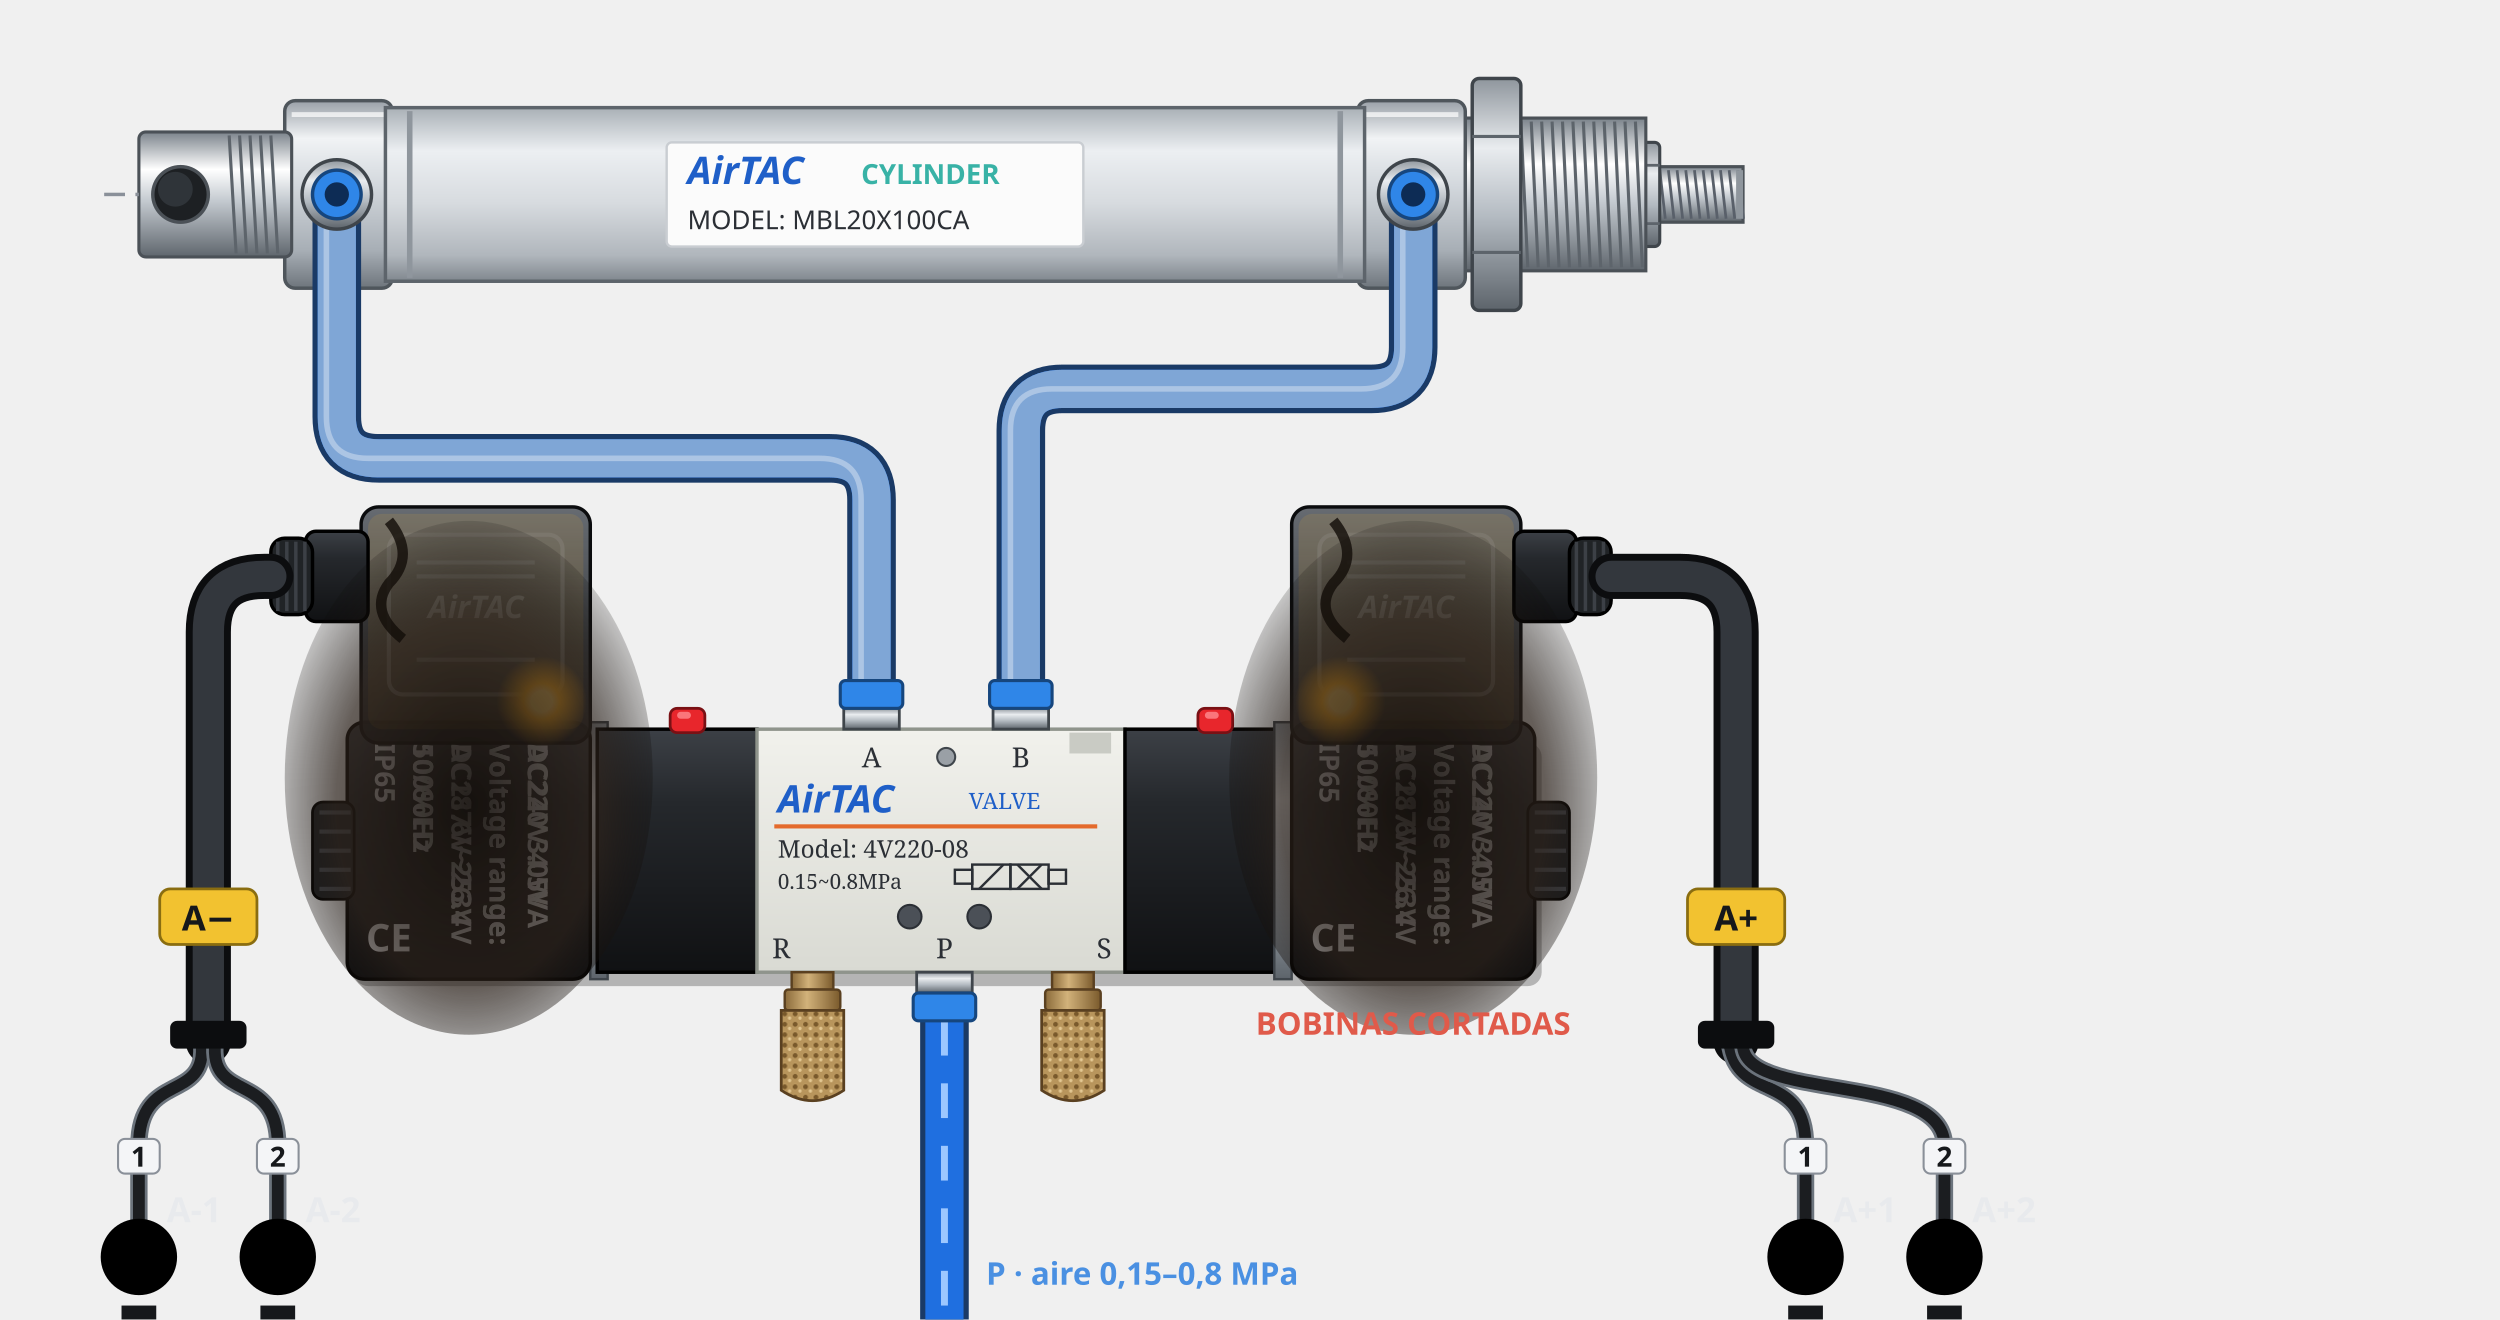
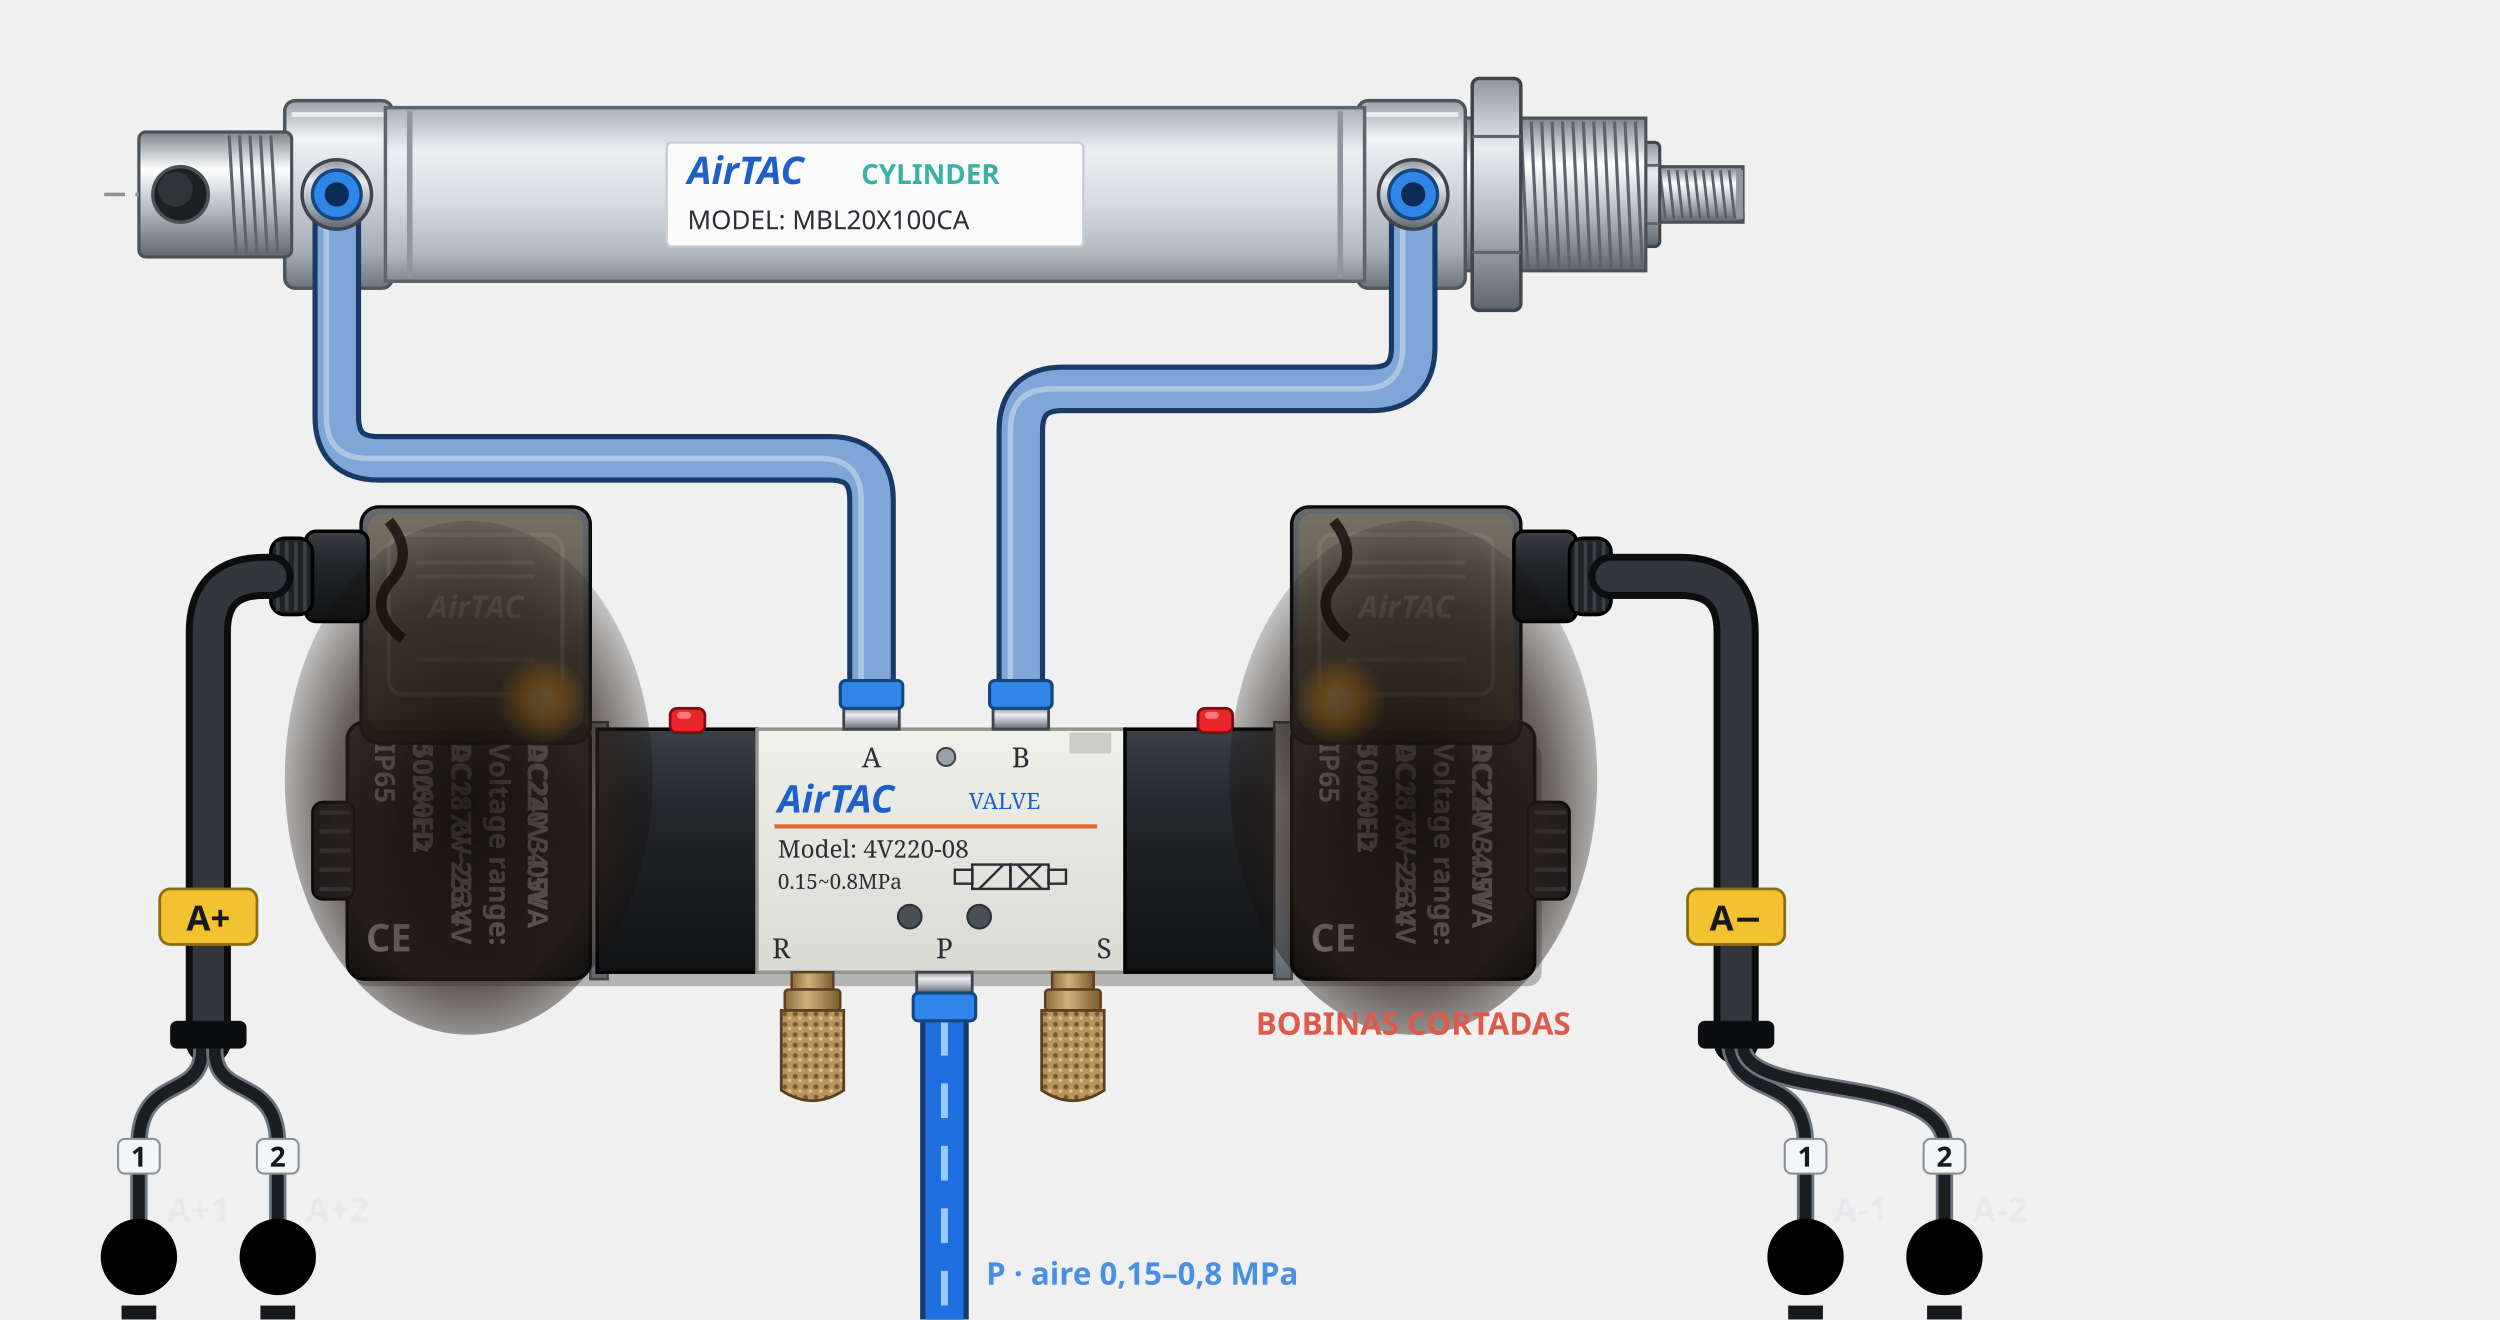
<svg xmlns="http://www.w3.org/2000/svg" viewBox="0 0 720 380">
  <defs>
    <linearGradient id="solenoid-valve-2-zmk" x1="0" y1="0" x2="1" y2="1">
      <stop offset="0" stop-color="#6b6f72" />
      <stop offset=".5" stop-color="#4a4d50" />
      <stop offset="1" stop-color="#36383b" />
    </linearGradient>
    <linearGradient id="solenoid-valve-2-chr" x1="0" y1="0" x2="1" y2="1">
      <stop offset="0" stop-color="#fdfdfd" />
      <stop offset=".3" stop-color="#c9ced3" />
      <stop offset=".55" stop-color="#7f8790" />
      <stop offset=".75" stop-color="#eef0f2" />
      <stop offset="1" stop-color="#8a9199" />
    </linearGradient>
    <linearGradient id="solenoid-valve-2-brs" x1="0" y1="0" x2="1" y2="1">
      <stop offset="0" stop-color="#e9cf95" />
      <stop offset="1" stop-color="#9c7a3c" />
    </linearGradient>
    <linearGradient id="solenoid-valve-2-scr" x1="0" y1="0" x2="1" y2="1">
      <stop offset="0" stop-color="#f4f6f8" />
      <stop offset="1" stop-color="#a5acb4" />
    </linearGradient>
    <linearGradient id="solenoid-valve-2-blk" x1="0" y1="0" x2="1" y2="0">
      <stop offset="0" stop-color="#1c1e21" />
      <stop offset=".35" stop-color="#3a3e44" />
      <stop offset="1" stop-color="#202226" />
    </linearGradient>
    <radialGradient id="solenoid-valve-2-off" cx=".45" cy=".4" r=".65">
      <stop offset="0" stop-color="#000" stop-opacity=".35" />
      <stop offset="1" stop-color="#000" stop-opacity=".62" />
    </radialGradient>
    <radialGradient id="solenoid-valve-2-on" cx=".5" cy=".5" r=".5">
      <stop offset="0" stop-color="#fff" stop-opacity=".95" />
      <stop offset=".35" stop-color="#fff" stop-opacity=".45" />
      <stop offset=".8" stop-color="#fff" stop-opacity="0" />
      <stop offset="1" stop-color="#000" stop-opacity=".15" />
    </radialGradient>
    <radialGradient id="solenoid-valve-2-burn" cx=".55" cy=".5" r=".6">
      <stop offset="0" stop-color="#1a1410" stop-opacity=".9" />
      <stop offset=".6" stop-color="#2b211a" stop-opacity=".75" />
      <stop offset="1" stop-color="#000" stop-opacity=".8" />
    </radialGradient>
    <radialGradient id="solenoid-valve-2-dome" cx=".4" cy=".35" r=".7">
      <stop offset="0" stop-color="#fff" stop-opacity=".25" />
      <stop offset=".6" stop-color="#fff" stop-opacity="0" />
      <stop offset="1" stop-color="#000" stop-opacity=".35" />
    </radialGradient>
    <linearGradient id="solenoid-valve-2-knob" x1="0" y1="0" x2="1" y2="1">
      <stop offset="0" stop-color="#4a4f56" />
      <stop offset=".5" stop-color="#25282c" />
      <stop offset="1" stop-color="#121315" />
    </linearGradient>
    <linearGradient id="solenoid-valve-2-alu" x1="0" y1="0" x2="0" y2="1">
      <stop offset="0" stop-color="#9aa1a8" />
      <stop offset=".2" stop-color="#f1f3f5" />
      <stop offset=".45" stop-color="#d3d8dd" />
      <stop offset=".8" stop-color="#a7aeb5" />
      <stop offset="1" stop-color="#6e757c" />
    </linearGradient>
    <linearGradient id="solenoid-valve-2-bar" x1="0" y1="0" x2="0" y2="1">
      <stop offset="0" stop-color="#a9b0b6" />
      <stop offset=".25" stop-color="#eceff2" />
      <stop offset=".55" stop-color="#d7dbdf" />
      <stop offset=".85" stop-color="#b0b6bc" />
      <stop offset="1" stop-color="#80878e" />
    </linearGradient>
    <linearGradient id="solenoid-valve-2-rod" x1="0" y1="0" x2="0" y2="1">
      <stop offset="0" stop-color="#7b838b" />
      <stop offset=".3" stop-color="#ffffff" />
      <stop offset=".55" stop-color="#c4cad0" />
      <stop offset="1" stop-color="#5f666d" />
    </linearGradient>
    <linearGradient id="solenoid-valve-2-nut" x1="0" y1="0" x2="0" y2="1">
      <stop offset="0" stop-color="#8f969d" />
      <stop offset=".3" stop-color="#e9ecef" />
      <stop offset=".6" stop-color="#b3bac1" />
      <stop offset="1" stop-color="#5d646b" />
    </linearGradient>
    <linearGradient id="solenoid-valve-2-blkv" x1="0" y1="0" x2="0" y2="1">
      <stop offset="0" stop-color="#3c4046" />
      <stop offset=".3" stop-color="#25282c" />
      <stop offset="1" stop-color="#101113" />
    </linearGradient>
    <linearGradient id="solenoid-valve-2-plate" x1="0" y1="0" x2="0" y2="1">
      <stop offset="0" stop-color="#f1f1ec" />
      <stop offset="1" stop-color="#d9dad3" />
    </linearGradient>
    <linearGradient id="solenoid-valve-2-din" x1="0" y1="0" x2="0" y2="1">
      <stop offset="0" stop-color="#5a5f66" stop-opacity=".92" />
      <stop offset=".5" stop-color="#2e3237" stop-opacity=".88" />
      <stop offset="1" stop-color="#1a1c1f" stop-opacity=".95" />
    </linearGradient>
    <linearGradient id="solenoid-valve-2-brz" x1="0" y1="0" x2="1" y2="0">
      <stop offset="0" stop-color="#8a6a3a" />
      <stop offset=".4" stop-color="#d2b27a" />
      <stop offset="1" stop-color="#7a5a2c" />
    </linearGradient>
    <radialGradient id="solenoid-valve-2-led" cx=".5" cy=".5" r=".5">
      <stop offset="0" stop-color="#fff6d8" />
      <stop offset=".4" stop-color="#ffb020" />
      <stop offset="1" stop-color="#ffb020" stop-opacity="0" />
    </radialGradient>
    <radialGradient id="solenoid-valve-2-soot" cx=".5" cy=".55" r=".6">
      <stop offset="0" stop-color="#140f0b" stop-opacity=".92" />
      <stop offset=".6" stop-color="#2a2019" stop-opacity=".7" />
      <stop offset="1" stop-color="#000" stop-opacity="0" />
    </radialGradient>
    <pattern id="solenoid-valve-2-sint" width="3" height="3" patternUnits="userSpaceOnUse">
      <rect width="3" height="3" fill="#b8955c" />
      <circle cx="1" cy="1" r=".7" fill="#7a5a2c" />
      <circle cx="2.4" cy="2.2" r=".5" fill="#e0c48f" />
    </pattern>
  </defs>
  <g data-translate="out.position:0:1:x:200">
    <rect x="222" y="48" width="280" height="16" fill="url(#solenoid-valve-2-rod)" stroke="#4b5157" stroke-width=".9" />
    <line x1="463.0" y1="49" x2="464.6" y2="63" stroke="#59606a" stroke-width=".8" />
    <line x1="465.5" y1="49" x2="467.1" y2="63" stroke="#59606a" stroke-width=".8" />
    <line x1="468.0" y1="49" x2="469.6" y2="63" stroke="#59606a" stroke-width=".8" />
    <line x1="470.5" y1="49" x2="472.1" y2="63" stroke="#59606a" stroke-width=".8" />
    <line x1="473.0" y1="49" x2="474.6" y2="63" stroke="#59606a" stroke-width=".8" />
    <line x1="475.5" y1="49" x2="477.1" y2="63" stroke="#59606a" stroke-width=".8" />
    <line x1="478.0" y1="49" x2="479.6" y2="63" stroke="#59606a" stroke-width=".8" />
    <line x1="480.5" y1="49" x2="482.1" y2="63" stroke="#59606a" stroke-width=".8" />
    <line x1="483.0" y1="49" x2="484.6" y2="63" stroke="#59606a" stroke-width=".8" />
    <line x1="485.5" y1="49" x2="487.1" y2="63" stroke="#59606a" stroke-width=".8" />
    <line x1="488.0" y1="49" x2="489.6" y2="63" stroke="#59606a" stroke-width=".8" />
    <line x1="490.5" y1="49" x2="492.1" y2="63" stroke="#59606a" stroke-width=".8" />
    <line x1="493.0" y1="49" x2="494.6" y2="63" stroke="#59606a" stroke-width=".8" />
    <line x1="495.5" y1="49" x2="497.1" y2="63" stroke="#59606a" stroke-width=".8" />
    <line x1="498.0" y1="49" x2="499.6" y2="63" stroke="#59606a" stroke-width=".8" />
    <line x1="500.5" y1="49" x2="502.1" y2="63" stroke="#59606a" stroke-width=".8" />
    <rect x="500" y="49" width="2" height="14" fill="#8f969d" />
    <rect x="466" y="41.0" width="12" height="30" rx="1.5" fill="url(#solenoid-valve-2-nut)" stroke="#3f454b" stroke-width=".9" />
    <line x1="466" y1="47.6" x2="478" y2="47.6" stroke="#5d646b" stroke-width=".8" />
    <line x1="466" y1="64.4" x2="478" y2="64.4" stroke="#5d646b" stroke-width=".8" />
  </g>
  <rect x="422" y="34" width="52" height="44" fill="url(#solenoid-valve-2-rod)" stroke="#4b5157" stroke-width=".9" />
  <line x1="438.0" y1="35" x2="440.0" y2="77" stroke="#5d646b" stroke-width=".9" />
  <line x1="441.0" y1="35" x2="443.0" y2="77" stroke="#5d646b" stroke-width=".9" />
  <line x1="444.0" y1="35" x2="446.0" y2="77" stroke="#5d646b" stroke-width=".9" />
  <line x1="447.0" y1="35" x2="449.0" y2="77" stroke="#5d646b" stroke-width=".9" />
  <line x1="450.0" y1="35" x2="452.0" y2="77" stroke="#5d646b" stroke-width=".9" />
  <line x1="453.0" y1="35" x2="455.0" y2="77" stroke="#5d646b" stroke-width=".9" />
  <line x1="456.0" y1="35" x2="458.0" y2="77" stroke="#5d646b" stroke-width=".9" />
  <line x1="459.0" y1="35" x2="461.0" y2="77" stroke="#5d646b" stroke-width=".9" />
  <line x1="462.0" y1="35" x2="464.0" y2="77" stroke="#5d646b" stroke-width=".9" />
  <line x1="465.0" y1="35" x2="467.0" y2="77" stroke="#5d646b" stroke-width=".9" />
  <line x1="468.0" y1="35" x2="470.0" y2="77" stroke="#5d646b" stroke-width=".9" />
  <line x1="471.0" y1="35" x2="473.0" y2="77" stroke="#5d646b" stroke-width=".9" />
  <rect x="424" y="22.6" width="14" height="66.8" rx="2" fill="url(#solenoid-valve-2-nut)" stroke="#3f454b" stroke-width="1" />
  <line x1="424" y1="39.3" x2="438" y2="39.3" stroke="#5d646b" stroke-width=".9" />
  <line x1="424" y1="72.7" x2="438" y2="72.7" stroke="#5d646b" stroke-width=".9" />
  <rect x="82" y="29.0" width="31.0" height="54" rx="3" fill="url(#solenoid-valve-2-alu)" stroke="#4f565c" stroke-width="1" />
  <line x1="84" y1="33.0" x2="111.0" y2="33.0" stroke="#fff" stroke-width="1.4" opacity=".7" />
  <rect x="391.0" y="29.0" width="31.0" height="54" rx="3" fill="url(#solenoid-valve-2-alu)" stroke="#4f565c" stroke-width="1" />
  <line x1="393.0" y1="33.0" x2="420.0" y2="33.0" stroke="#fff" stroke-width="1.4" opacity=".7" />
  <rect x="111.0" y="31.0" width="282.0" height="50" fill="url(#solenoid-valve-2-bar)" stroke="#5d646b" stroke-width="1" />
  <line x1="118.0" y1="32.0" x2="118.0" y2="80.0" stroke="#8f969d" stroke-width="1.6" />
  <line x1="386.0" y1="32.0" x2="386.0" y2="80.0" stroke="#8f969d" stroke-width="1.6" />
  <rect x="192.0" y="41" width="120" height="30" rx="1.5" fill="#fbfbfb" stroke="#c9cdd2" stroke-width=".7" />
  <text x="198.0" y="53" font-family="sans-serif" font-size="11" font-weight="900" font-style="italic" fill="#1f5fc8">AirTAC</text>
  <text x="248.0" y="53" font-family="sans-serif" font-size="8" font-weight="700" fill="#38b2a6">CYLINDER</text>
  <text x="198.0" y="66" font-family="sans-serif" font-size="7.5" fill="#2b2f35">MODEL: MBL20X100CA</text>
  <rect x="40" y="38" width="44" height="36" rx="2" fill="url(#solenoid-valve-2-rod)" stroke="#4b5157" stroke-width=".9" />
  <line x1="66.0" y1="39" x2="68.0" y2="73" stroke="#5d646b" stroke-width=".9" />
  <line x1="69.0" y1="39" x2="71.0" y2="73" stroke="#5d646b" stroke-width=".9" />
  <line x1="72.0" y1="39" x2="74.0" y2="73" stroke="#5d646b" stroke-width=".9" />
  <line x1="75.0" y1="39" x2="77.0" y2="73" stroke="#5d646b" stroke-width=".9" />
  <line x1="78.0" y1="39" x2="80.0" y2="73" stroke="#5d646b" stroke-width=".9" />
  <circle cx="52" cy="56" r="8" fill="#1d2023" stroke="#4b5157" stroke-width="1" />
  <circle cx="50.5" cy="54.5" r="5" fill="#2f3439" />
  <line x1="30" y1="56" x2="40" y2="56" stroke="#8a9099" stroke-width="1" stroke-dasharray="6 3 1.5 3" />
  <path d="M251.0 196 L251.0 144.0 Q251.0 132 239.0 132.0 L109.0 132.0 Q97.0 132 97.0 120.0 L97.0 62" fill="none" stroke="#1a3a66" stroke-width="14" stroke-linejoin="round" />
  <g data-show="out.spoolA">
    <path d="M251.0 196 L251.0 144.0 Q251.0 132 239.0 132.0 L109.0 132.0 Q97.0 132 97.0 120.0 L97.0 62" fill="none" stroke="#1f6fe0" stroke-width="11" stroke-linejoin="round" />
    <path d="M251.0 196 L251.0 144.0 Q251.0 132 239.0 132.0 L109.0 132.0 Q97.0 132 97.0 120.0 L97.0 62" fill="none" stroke="#9cc7ff" stroke-width="2" stroke-dasharray="10 8" stroke-linejoin="round" />
  </g>
  <g data-show="!out.spoolA">
    <path d="M251.0 196 L251.0 144.0 Q251.0 132 239.0 132.0 L109.0 132.0 Q97.0 132 97.0 120.0 L97.0 62" fill="none" stroke="#7fa6d6" stroke-width="11" stroke-linejoin="round" />
  </g>
  <path d="M251.0 196 L251.0 144.0 Q251.0 132 239.0 132.0 L109.0 132.0 Q97.0 132 97.0 120.0 L97.0 62" fill="none" stroke="#ffffff" stroke-width="1.6" opacity=".35" transform="translate(-3 0)" stroke-linejoin="round" />
  <path d="M294 196 L294.0 124.0 Q294 112 306.0 112.0 L395.0 112.0 Q407.0 112 407.0 100.0 L407.0 62" fill="none" stroke="#1a3a66" stroke-width="14" stroke-linejoin="round" />
  <g data-show="!out.spoolA">
    <path d="M294 196 L294.0 124.0 Q294 112 306.0 112.0 L395.0 112.0 Q407.0 112 407.0 100.0 L407.0 62" fill="none" stroke="#1f6fe0" stroke-width="11" stroke-linejoin="round" />
    <path d="M294 196 L294.0 124.0 Q294 112 306.0 112.0 L395.0 112.0 Q407.0 112 407.0 100.0 L407.0 62" fill="none" stroke="#9cc7ff" stroke-width="2" stroke-dasharray="10 8" stroke-linejoin="round" />
  </g>
  <g data-show="!!out.spoolA">
    <path d="M294 196 L294.0 124.0 Q294 112 306.0 112.0 L395.0 112.0 Q407.0 112 407.0 100.0 L407.0 62" fill="none" stroke="#7fa6d6" stroke-width="11" stroke-linejoin="round" />
  </g>
  <path d="M294 196 L294.0 124.0 Q294 112 306.0 112.0 L395.0 112.0 Q407.0 112 407.0 100.0 L407.0 62" fill="none" stroke="#ffffff" stroke-width="1.6" opacity=".35" transform="translate(-3 0)" stroke-linejoin="round" />
  <path d="M272 294 V380" fill="none" stroke="#1a3a66" stroke-width="14" stroke-linejoin="round" />
  <path d="M272 294 V380" fill="none" stroke="#1f6fe0" stroke-width="11" />
  <path d="M272 294 V380" fill="none" stroke="#9cc7ff" stroke-width="2" stroke-dasharray="10 8" />
  <circle cx="97.0" cy="56" r="10" fill="url(#solenoid-valve-2-nut)" stroke="#3f454b" stroke-width="1" />
  <circle cx="97.0" cy="56" r="7" fill="#2f86e8" stroke="#16467e" stroke-width="1" />
  <circle cx="97.0" cy="56" r="3.5" fill="#0d2c55" />
  <circle cx="407.0" cy="56" r="10" fill="url(#solenoid-valve-2-nut)" stroke="#3f454b" stroke-width="1" />
  <circle cx="407.0" cy="56" r="7" fill="#2f86e8" stroke="#16467e" stroke-width="1" />
  <circle cx="407.0" cy="56" r="3.5" fill="#0d2c55" />
  <rect x="102" y="214" width="342" height="70" rx="4" fill="#000" opacity=".25" />
  <rect x="170" y="208" width="5" height="74" fill="url(#solenoid-valve-2-nut)" stroke="#3f454b" stroke-width=".7" />
  <rect x="100" y="208" width="70" height="74" rx="5" fill="url(#solenoid-valve-2-blkv)" stroke="#000" stroke-width="1" />
  <rect x="90" y="231.0" width="12" height="28" rx="3" fill="#202326" stroke="#000" stroke-width=".8" />
  <line x1="92" y1="234.0" x2="101" y2="234.0" stroke="#4b5057" stroke-width="1.2" />
  <line x1="92" y1="239.5" x2="101" y2="239.5" stroke="#4b5057" stroke-width="1.2" />
  <line x1="92" y1="245.0" x2="101" y2="245.0" stroke="#4b5057" stroke-width="1.2" />
  <line x1="92" y1="250.5" x2="101" y2="250.5" stroke="#4b5057" stroke-width="1.2" />
  <line x1="92" y1="256.0" x2="101" y2="256.0" stroke="#4b5057" stroke-width="1.2" />
  <g data-show="param.coil=24VDC">
    <text transform="translate(152 214) rotate(90)" font-family="sans-serif" font-size="8" font-weight="700" fill="#e8eaed">DC24V  3.0W</text>
    <text transform="translate(141 214) rotate(90)" font-family="sans-serif" font-size="8" font-weight="700" fill="#e8eaed">Voltage range:</text>
    <text transform="translate(130 214) rotate(90)" font-family="sans-serif" font-size="8" font-weight="700" fill="#e8eaed">DC21.6V~26.4V</text>
    <text transform="translate(119 214) rotate(90)" font-family="sans-serif" font-size="8" font-weight="700" fill="#e8eaed">100%ED</text>
  </g>
  <g data-show="param.coil=230VAC">
    <text transform="translate(152 214) rotate(90)" font-family="sans-serif" font-size="8" font-weight="700" fill="#e8eaed">AC220V  4.5VA</text>
    <text transform="translate(141 214) rotate(90)" font-family="sans-serif" font-size="8" font-weight="700" fill="#e8eaed">Voltage range:</text>
    <text transform="translate(130 214) rotate(90)" font-family="sans-serif" font-size="8" font-weight="700" fill="#e8eaed">AC187V~253V</text>
    <text transform="translate(119 214) rotate(90)" font-family="sans-serif" font-size="8" font-weight="700" fill="#e8eaed">50/60Hz</text>
  </g>
  <text transform="translate(108 214) rotate(90)" font-family="sans-serif" font-size="8" font-weight="700" fill="#e8eaed">IP65</text>
  <text x="112" y="274" text-anchor="middle" font-family="sans-serif" font-size="11" font-weight="700" fill="#e8eaed">CE</text>
  <rect x="104" y="146" width="66" height="68" rx="5" fill="url(#solenoid-valve-2-din)" stroke="#0b0c0e" stroke-width="1" />
  <rect x="112" y="154" width="50" height="46" rx="4" fill="none" stroke="#6b7179" stroke-width="1.2" opacity=".8" />
  <text x="137.0" y="178" text-anchor="middle" font-family="sans-serif" font-size="9" font-weight="900" font-style="italic" fill="#777d85" opacity=".9">AirTAC</text>
  <line x1="120" y1="162" x2="154" y2="162" stroke="#6b7179" stroke-width="1.2" opacity=".7" />
  <line x1="120" y1="166" x2="154" y2="166" stroke="#6b7179" stroke-width="1.2" opacity=".7" />
  <line x1="120" y1="190" x2="154" y2="190" stroke="#6b7179" stroke-width="1.2" opacity=".7" />
-   <g data-show="!out.coilMinus">
+   <g data-show="!out.coilPlus">
    <circle cx="156" cy="202" r="3" fill="#5a3a12" stroke="#000" stroke-width=".5" />
  </g>
-   <g data-show="out.coilMinus">
+   <g data-show="out.coilPlus">
    <circle cx="156" cy="202" r="13" fill="url(#solenoid-valve-2-led)" />
    <circle cx="156" cy="202" r="3.2" fill="#ffd36b" />
    <rect x="106" y="148" width="62" height="62" rx="4" fill="#ffb020" opacity=".12" />
  </g>
  <rect x="88" y="153" width="18" height="26" rx="3" fill="url(#solenoid-valve-2-blkv)" stroke="#000" stroke-width="1" />
  <rect x="78" y="155" width="12" height="22" rx="4" fill="#202326" stroke="#000" stroke-width="1" />
  <line x1="80.0" y1="156" x2="80.0" y2="176" stroke="#3c4046" stroke-width="1" />
  <line x1="82.6" y1="156" x2="82.6" y2="176" stroke="#3c4046" stroke-width="1" />
  <line x1="85.2" y1="156" x2="85.2" y2="176" stroke="#3c4046" stroke-width="1" />
  <line x1="87.8" y1="156" x2="87.8" y2="176" stroke="#3c4046" stroke-width="1" />
  <rect x="172" y="210" width="46" height="70" fill="url(#solenoid-valve-2-blkv)" stroke="#000" stroke-width="1" />
  <rect x="193.0" y="204" width="10" height="7" rx="2" fill="#e8262c" stroke="#7a1014" stroke-width=".8" />
  <rect x="195.0" y="205" width="4" height="2" rx="1" fill="#ff8a8e" opacity=".8" />
  <rect x="218" y="210" width="106" height="70" fill="url(#solenoid-valve-2-plate)" stroke="#8f948c" stroke-width="1" />
  <rect x="308" y="211" width="12" height="6" fill="#c9cbc4" />
  <text x="251.0" y="221" text-anchor="middle" font-family="serif" font-size="8" fill="#2b2f35">A</text>
  <text x="294" y="221" text-anchor="middle" font-family="serif" font-size="8" fill="#2b2f35">B</text>
  <circle cx="272.5" cy="218" r="2.6" fill="#9aa0a6" stroke="#3f454b" stroke-width=".6" />
  <text x="224" y="234" font-family="sans-serif" font-size="11" font-weight="900" font-style="italic" fill="#1f5fc8">AirTAC</text>
  <text x="279" y="233" font-family="serif" font-size="6.5" fill="#1f5fc8">VALVE</text>
  <line x1="223" y1="238" x2="316" y2="238" stroke="#e46a2c" stroke-width="1.2" />
  <text x="224" y="247" font-family="serif" font-size="7" fill="#2b2f35">Model: 4V220-08</text>
  <text x="224" y="256" font-family="serif" font-size="6" fill="#2b2f35">0.15~0.8MPa</text>
  <g stroke="#2b2f35" stroke-width=".7" fill="none">
    <rect x="280" y="249" width="11" height="7" />
    <rect x="291" y="249" width="11" height="7" />
    <rect x="275" y="250.5" width="5" height="4" />
    <rect x="302" y="250.5" width="5" height="4" />
    <path d="M282 256l7 -7M293 249l7 7M293 256l7 -7" />
  </g>
  <text x="225" y="276" text-anchor="middle" font-family="serif" font-size="8" fill="#2b2f35">R</text>
  <text x="272" y="276" text-anchor="middle" font-family="serif" font-size="8" fill="#2b2f35">P</text>
  <text x="318.0" y="276" text-anchor="middle" font-family="serif" font-size="8" fill="#2b2f35">S</text>
  <circle cx="262" cy="264" r="3.4" fill="#4b5057" stroke="#2b2f35" stroke-width=".6" />
  <circle cx="282" cy="264" r="3.4" fill="#4b5057" stroke="#2b2f35" stroke-width=".6" />
  <rect x="324" y="210" width="46" height="70" fill="url(#solenoid-valve-2-blkv)" stroke="#000" stroke-width="1" />
  <rect x="345.0" y="204" width="10" height="7" rx="2" fill="#e8262c" stroke="#7a1014" stroke-width=".8" />
  <rect x="347.0" y="205" width="4" height="2" rx="1" fill="#ff8a8e" opacity=".8" />
  <rect x="367" y="208" width="5" height="74" fill="url(#solenoid-valve-2-nut)" stroke="#3f454b" stroke-width=".7" />
  <rect x="372" y="208" width="70" height="74" rx="5" fill="url(#solenoid-valve-2-blkv)" stroke="#000" stroke-width="1" />
  <rect x="440" y="231.0" width="12" height="28" rx="3" fill="#202326" stroke="#000" stroke-width=".8" />
  <line x1="442" y1="234.0" x2="451" y2="234.0" stroke="#4b5057" stroke-width="1.2" />
  <line x1="442" y1="239.5" x2="451" y2="239.5" stroke="#4b5057" stroke-width="1.2" />
  <line x1="442" y1="245.0" x2="451" y2="245.0" stroke="#4b5057" stroke-width="1.2" />
  <line x1="442" y1="250.5" x2="451" y2="250.5" stroke="#4b5057" stroke-width="1.2" />
  <line x1="442" y1="256.0" x2="451" y2="256.0" stroke="#4b5057" stroke-width="1.2" />
  <g data-show="param.coil=24VDC">
    <text transform="translate(424 214) rotate(90)" font-family="sans-serif" font-size="8" font-weight="700" fill="#e8eaed">DC24V  3.0W</text>
    <text transform="translate(413 214) rotate(90)" font-family="sans-serif" font-size="8" font-weight="700" fill="#e8eaed">Voltage range:</text>
    <text transform="translate(402 214) rotate(90)" font-family="sans-serif" font-size="8" font-weight="700" fill="#e8eaed">DC21.6V~26.4V</text>
    <text transform="translate(391 214) rotate(90)" font-family="sans-serif" font-size="8" font-weight="700" fill="#e8eaed">100%ED</text>
  </g>
  <g data-show="param.coil=230VAC">
    <text transform="translate(424 214) rotate(90)" font-family="sans-serif" font-size="8" font-weight="700" fill="#e8eaed">AC220V  4.5VA</text>
    <text transform="translate(413 214) rotate(90)" font-family="sans-serif" font-size="8" font-weight="700" fill="#e8eaed">Voltage range:</text>
    <text transform="translate(402 214) rotate(90)" font-family="sans-serif" font-size="8" font-weight="700" fill="#e8eaed">AC187V~253V</text>
    <text transform="translate(391 214) rotate(90)" font-family="sans-serif" font-size="8" font-weight="700" fill="#e8eaed">50/60Hz</text>
  </g>
  <text transform="translate(380 214) rotate(90)" font-family="sans-serif" font-size="8" font-weight="700" fill="#e8eaed">IP65</text>
  <text x="384" y="274" text-anchor="middle" font-family="sans-serif" font-size="11" font-weight="700" fill="#e8eaed">CE</text>
  <rect x="372" y="146" width="66" height="68" rx="5" fill="url(#solenoid-valve-2-din)" stroke="#0b0c0e" stroke-width="1" />
  <rect x="380" y="154" width="50" height="46" rx="4" fill="none" stroke="#6b7179" stroke-width="1.2" opacity=".8" />
  <text x="405.0" y="178" text-anchor="middle" font-family="sans-serif" font-size="9" font-weight="900" font-style="italic" fill="#777d85" opacity=".9">AirTAC</text>
  <line x1="388" y1="162" x2="422" y2="162" stroke="#6b7179" stroke-width="1.2" opacity=".7" />
  <line x1="388" y1="166" x2="422" y2="166" stroke="#6b7179" stroke-width="1.2" opacity=".7" />
  <line x1="388" y1="190" x2="422" y2="190" stroke="#6b7179" stroke-width="1.2" opacity=".7" />
-   <g data-show="!out.coilPlus">
+   <g data-show="!out.coilMinus">
    <circle cx="386" cy="202" r="3" fill="#5a3a12" stroke="#000" stroke-width=".5" />
  </g>
-   <g data-show="out.coilPlus">
+   <g data-show="out.coilMinus">
    <circle cx="386" cy="202" r="13" fill="url(#solenoid-valve-2-led)" />
    <circle cx="386" cy="202" r="3.2" fill="#ffd36b" />
    <rect x="374" y="148" width="62" height="62" rx="4" fill="#ffb020" opacity=".12" />
  </g>
  <rect x="436" y="153" width="18" height="26" rx="3" fill="url(#solenoid-valve-2-blkv)" stroke="#000" stroke-width="1" />
  <rect x="452" y="155" width="12" height="22" rx="4" fill="#202326" stroke="#000" stroke-width="1" />
  <line x1="454.0" y1="156" x2="454.0" y2="176" stroke="#3c4046" stroke-width="1" />
  <line x1="456.6" y1="156" x2="456.6" y2="176" stroke="#3c4046" stroke-width="1" />
  <line x1="459.2" y1="156" x2="459.2" y2="176" stroke="#3c4046" stroke-width="1" />
  <line x1="461.8" y1="156" x2="461.8" y2="176" stroke="#3c4046" stroke-width="1" />
  <g data-show="damaged">
    <ellipse cx="135.0" cy="224.0" rx="53.0" ry="74.0" fill="url(#solenoid-valve-2-soot)" />
    <path d="M112 150 q8 10 0 18 q-6 8 4 16" fill="none" stroke="#120c08" stroke-width="3" opacity=".8" />
    <ellipse cx="407.0" cy="224.0" rx="53.0" ry="74.0" fill="url(#solenoid-valve-2-soot)" />
    <path d="M384 150 q8 10 0 18 q-6 8 4 16" fill="none" stroke="#120c08" stroke-width="3" opacity=".8" />
    <text x="407.0" y="298" text-anchor="middle" font-family="sans-serif" font-size="9" font-weight="800" fill="#e05a4a">BOBINAS CORTADAS</text>
  </g>
  <rect x="243.0" y="204" width="16" height="6" fill="url(#solenoid-valve-2-nut)" stroke="#3f454b" stroke-width=".8" />
  <rect x="242.0" y="196" width="18" height="8" rx="1.5" fill="#2f86e8" stroke="#16467e" stroke-width=".9" />
  <rect x="286" y="204" width="16" height="6" fill="url(#solenoid-valve-2-nut)" stroke="#3f454b" stroke-width=".8" />
  <rect x="285" y="196" width="18" height="8" rx="1.5" fill="#2f86e8" stroke="#16467e" stroke-width=".9" />
  <rect x="264" y="280" width="16" height="6" fill="url(#solenoid-valve-2-nut)" stroke="#3f454b" stroke-width=".8" />
  <rect x="263" y="286" width="18" height="8" rx="1.5" fill="#2f86e8" stroke="#16467e" stroke-width=".9" />
  <rect x="228" y="280" width="12" height="5" fill="url(#solenoid-valve-2-brz)" stroke="#5a4020" stroke-width=".7" />
  <rect x="226" y="285" width="16" height="6" rx="1" fill="url(#solenoid-valve-2-brz)" stroke="#5a4020" stroke-width=".7" />
  <path d="M225 291 H243 V314 Q234 320 225 314 Z" fill="url(#solenoid-valve-2-sint)" stroke="#5a4020" stroke-width=".8" />
  <rect x="303.0" y="280" width="12" height="5" fill="url(#solenoid-valve-2-brz)" stroke="#5a4020" stroke-width=".7" />
  <rect x="301.0" y="285" width="16" height="6" rx="1" fill="url(#solenoid-valve-2-brz)" stroke="#5a4020" stroke-width=".7" />
  <path d="M300.0 291 H318.0 V314 Q309.0 320 300.0 314 Z" fill="url(#solenoid-valve-2-sint)" stroke="#5a4020" stroke-width=".8" />
  <text x="284" y="370" font-family="sans-serif" font-size="9" font-weight="700" fill="#4a90e2">P · aire 0,15–0,8 MPa</text>
  <path d="M78 166 L76.0 166.0 Q60 166 60.0 182.0 L60 300" fill="none" stroke="#0c0d0f" stroke-width="13" stroke-linecap="round" />
  <path d="M78 166 L76.0 166.0 Q60 166 60.0 182.0 L60 300" fill="none" stroke="#33373d" stroke-width="9" stroke-linecap="round" />
  <path d="M58.0 300 C60 318 40 308 40 330 V366" fill="none" stroke="#6b737c" stroke-width="5" />
  <path d="M58.0 300 C60 318 40 308 40 330 V366" fill="none" stroke="#1b1d20" stroke-width="3.4" />
  <rect x="34" y="328" width="12" height="10" rx="2" fill="#f4f5f7" stroke="#8a9099" stroke-width=".6" />
  <text x="40" y="336" text-anchor="middle" font-family="sans-serif" font-size="8" font-weight="800" fill="#16181b">1</text>
  <rect x="36" y="356" width="8" height="12" rx="1.5" fill="#c9ced5" stroke="#16181b" stroke-width=".8" />
  <rect x="35" y="376" width="10" height="4" fill="#16181b" />
-   <text x="48" y="352" font-family="sans-serif" font-size="10" font-weight="800" fill="#e8eaed">A-1</text>
-   <circle class="jw-term" data-term="A-1" cx="40" cy="362" r="11" />
+   <text x="48" y="352" font-family="sans-serif" font-size="10" font-weight="800" fill="#e8eaed">A+1</text>
+   <circle class="jw-term" data-term="A+1" cx="40" cy="362" r="11" />
  <path d="M62.0 300 C60 318 80 308 80 330 V366" fill="none" stroke="#6b737c" stroke-width="5" />
  <path d="M62.0 300 C60 318 80 308 80 330 V366" fill="none" stroke="#1b1d20" stroke-width="3.4" />
  <rect x="74" y="328" width="12" height="10" rx="2" fill="#f4f5f7" stroke="#8a9099" stroke-width=".6" />
  <text x="80" y="336" text-anchor="middle" font-family="sans-serif" font-size="8" font-weight="800" fill="#16181b">2</text>
  <rect x="76" y="356" width="8" height="12" rx="1.5" fill="#c9ced5" stroke="#16181b" stroke-width=".8" />
  <rect x="75" y="376" width="10" height="4" fill="#16181b" />
-   <text x="88" y="352" font-family="sans-serif" font-size="10" font-weight="800" fill="#e8eaed">A-2</text>
-   <circle class="jw-term" data-term="A-2" cx="80" cy="362" r="11" />
+   <text x="88" y="352" font-family="sans-serif" font-size="10" font-weight="800" fill="#e8eaed">A+2</text>
+   <circle class="jw-term" data-term="A+2" cx="80" cy="362" r="11" />
  <rect x="49" y="294" width="22" height="8" rx="2" fill="#0c0d0f" />
  <rect x="46" y="256" width="28" height="16" rx="3" fill="#f2c230" stroke="#8a6d10" stroke-width=".8" />
-   <text x="60" y="268" text-anchor="middle" font-family="sans-serif" font-size="10" font-weight="900" fill="#16181b">A−</text>
+   <text x="60" y="268" text-anchor="middle" font-family="sans-serif" font-size="10" font-weight="900" fill="#16181b">A+</text>
  <path d="M464 166 L484.0 166.0 Q500 166 500.0 182.0 L500 300" fill="none" stroke="#0c0d0f" stroke-width="13" stroke-linecap="round" />
  <path d="M464 166 L484.0 166.0 Q500 166 500.0 182.0 L500 300" fill="none" stroke="#33373d" stroke-width="9" stroke-linecap="round" />
  <path d="M498.0 300 C500 318 520 308 520 330 V366" fill="none" stroke="#6b737c" stroke-width="5" />
  <path d="M498.0 300 C500 318 520 308 520 330 V366" fill="none" stroke="#1b1d20" stroke-width="3.4" />
  <rect x="514" y="328" width="12" height="10" rx="2" fill="#f4f5f7" stroke="#8a9099" stroke-width=".6" />
  <text x="520" y="336" text-anchor="middle" font-family="sans-serif" font-size="8" font-weight="800" fill="#16181b">1</text>
  <rect x="516" y="356" width="8" height="12" rx="1.5" fill="#c9ced5" stroke="#16181b" stroke-width=".8" />
  <rect x="515" y="376" width="10" height="4" fill="#16181b" />
-   <text x="528" y="352" font-family="sans-serif" font-size="10" font-weight="800" fill="#e8eaed">A+1</text>
-   <circle class="jw-term" data-term="A+1" cx="520" cy="362" r="11" />
+   <text x="528" y="352" font-family="sans-serif" font-size="10" font-weight="800" fill="#e8eaed">A-1</text>
+   <circle class="jw-term" data-term="A-1" cx="520" cy="362" r="11" />
  <path d="M502.0 300 C500 318 560 308 560 330 V366" fill="none" stroke="#6b737c" stroke-width="5" />
  <path d="M502.0 300 C500 318 560 308 560 330 V366" fill="none" stroke="#1b1d20" stroke-width="3.4" />
  <rect x="554" y="328" width="12" height="10" rx="2" fill="#f4f5f7" stroke="#8a9099" stroke-width=".6" />
  <text x="560" y="336" text-anchor="middle" font-family="sans-serif" font-size="8" font-weight="800" fill="#16181b">2</text>
  <rect x="556" y="356" width="8" height="12" rx="1.5" fill="#c9ced5" stroke="#16181b" stroke-width=".8" />
  <rect x="555" y="376" width="10" height="4" fill="#16181b" />
-   <text x="568" y="352" font-family="sans-serif" font-size="10" font-weight="800" fill="#e8eaed">A+2</text>
-   <circle class="jw-term" data-term="A+2" cx="560" cy="362" r="11" />
+   <text x="568" y="352" font-family="sans-serif" font-size="10" font-weight="800" fill="#e8eaed">A-2</text>
+   <circle class="jw-term" data-term="A-2" cx="560" cy="362" r="11" />
  <rect x="489" y="294" width="22" height="8" rx="2" fill="#0c0d0f" />
  <rect x="486" y="256" width="28" height="16" rx="3" fill="#f2c230" stroke="#8a6d10" stroke-width=".8" />
-   <text x="500" y="268" text-anchor="middle" font-family="sans-serif" font-size="10" font-weight="900" fill="#16181b">A+</text>
+   <text x="500" y="268" text-anchor="middle" font-family="sans-serif" font-size="10" font-weight="900" fill="#16181b">A−</text>
</svg>
